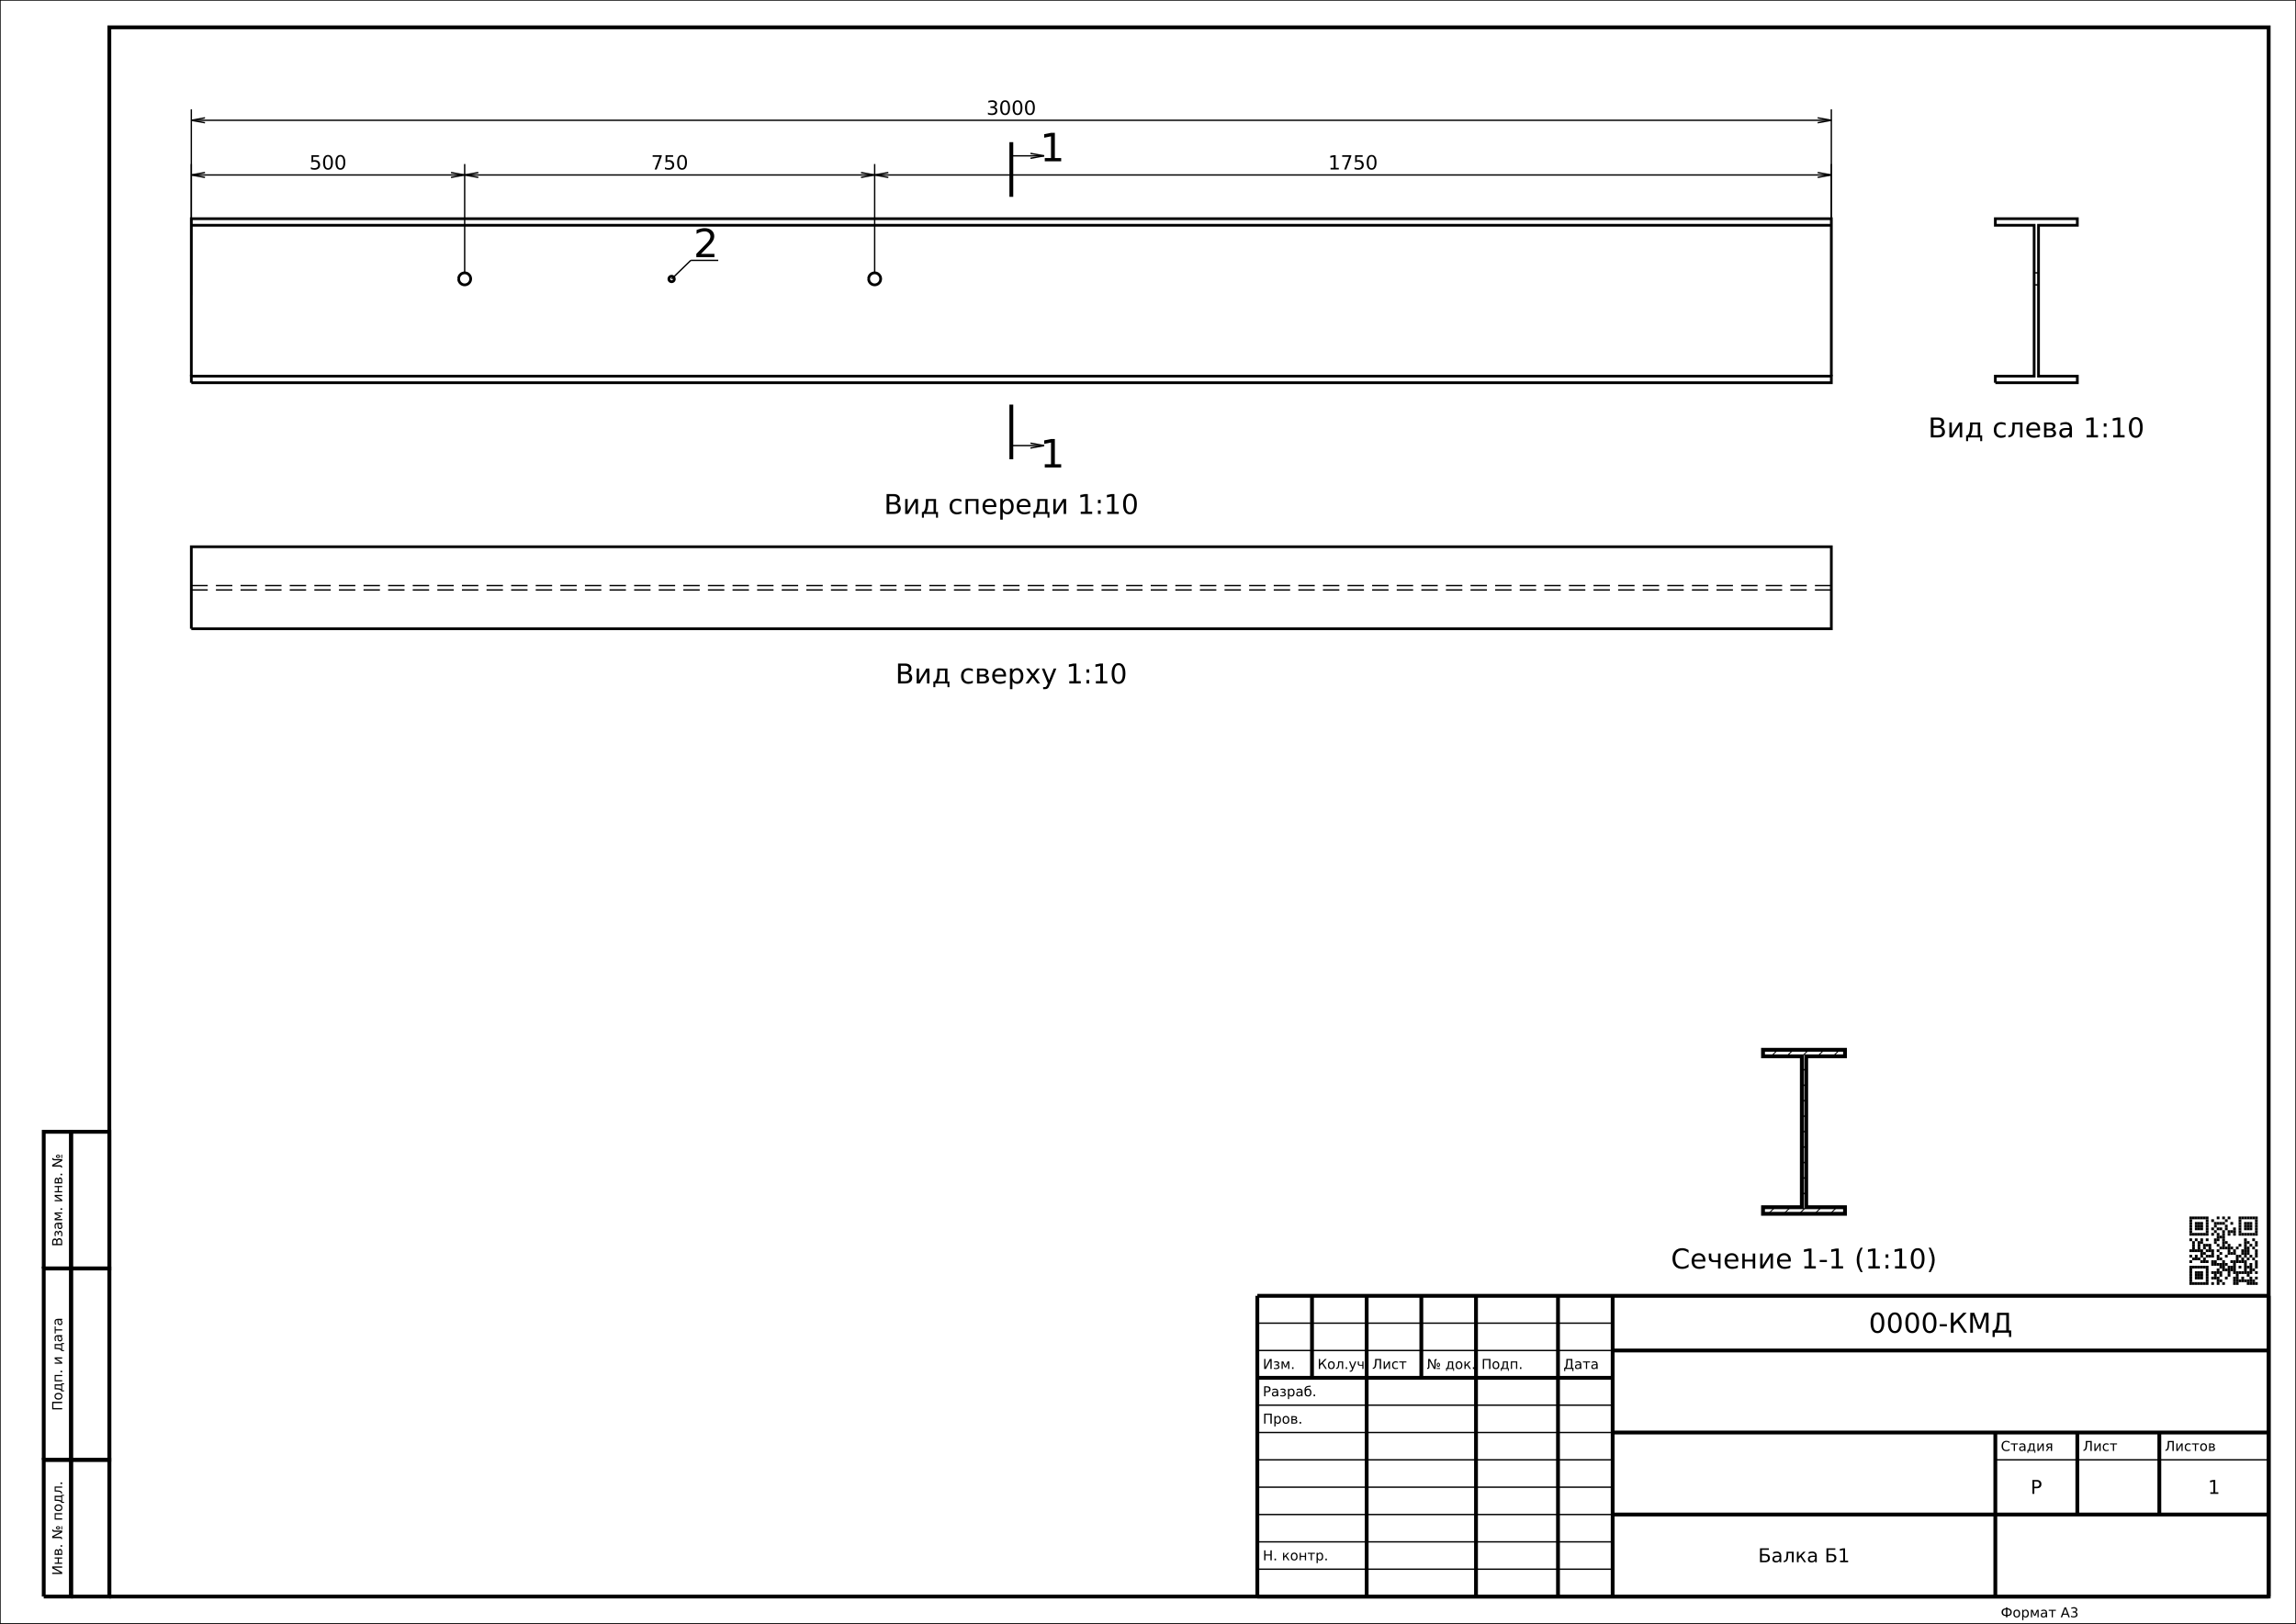
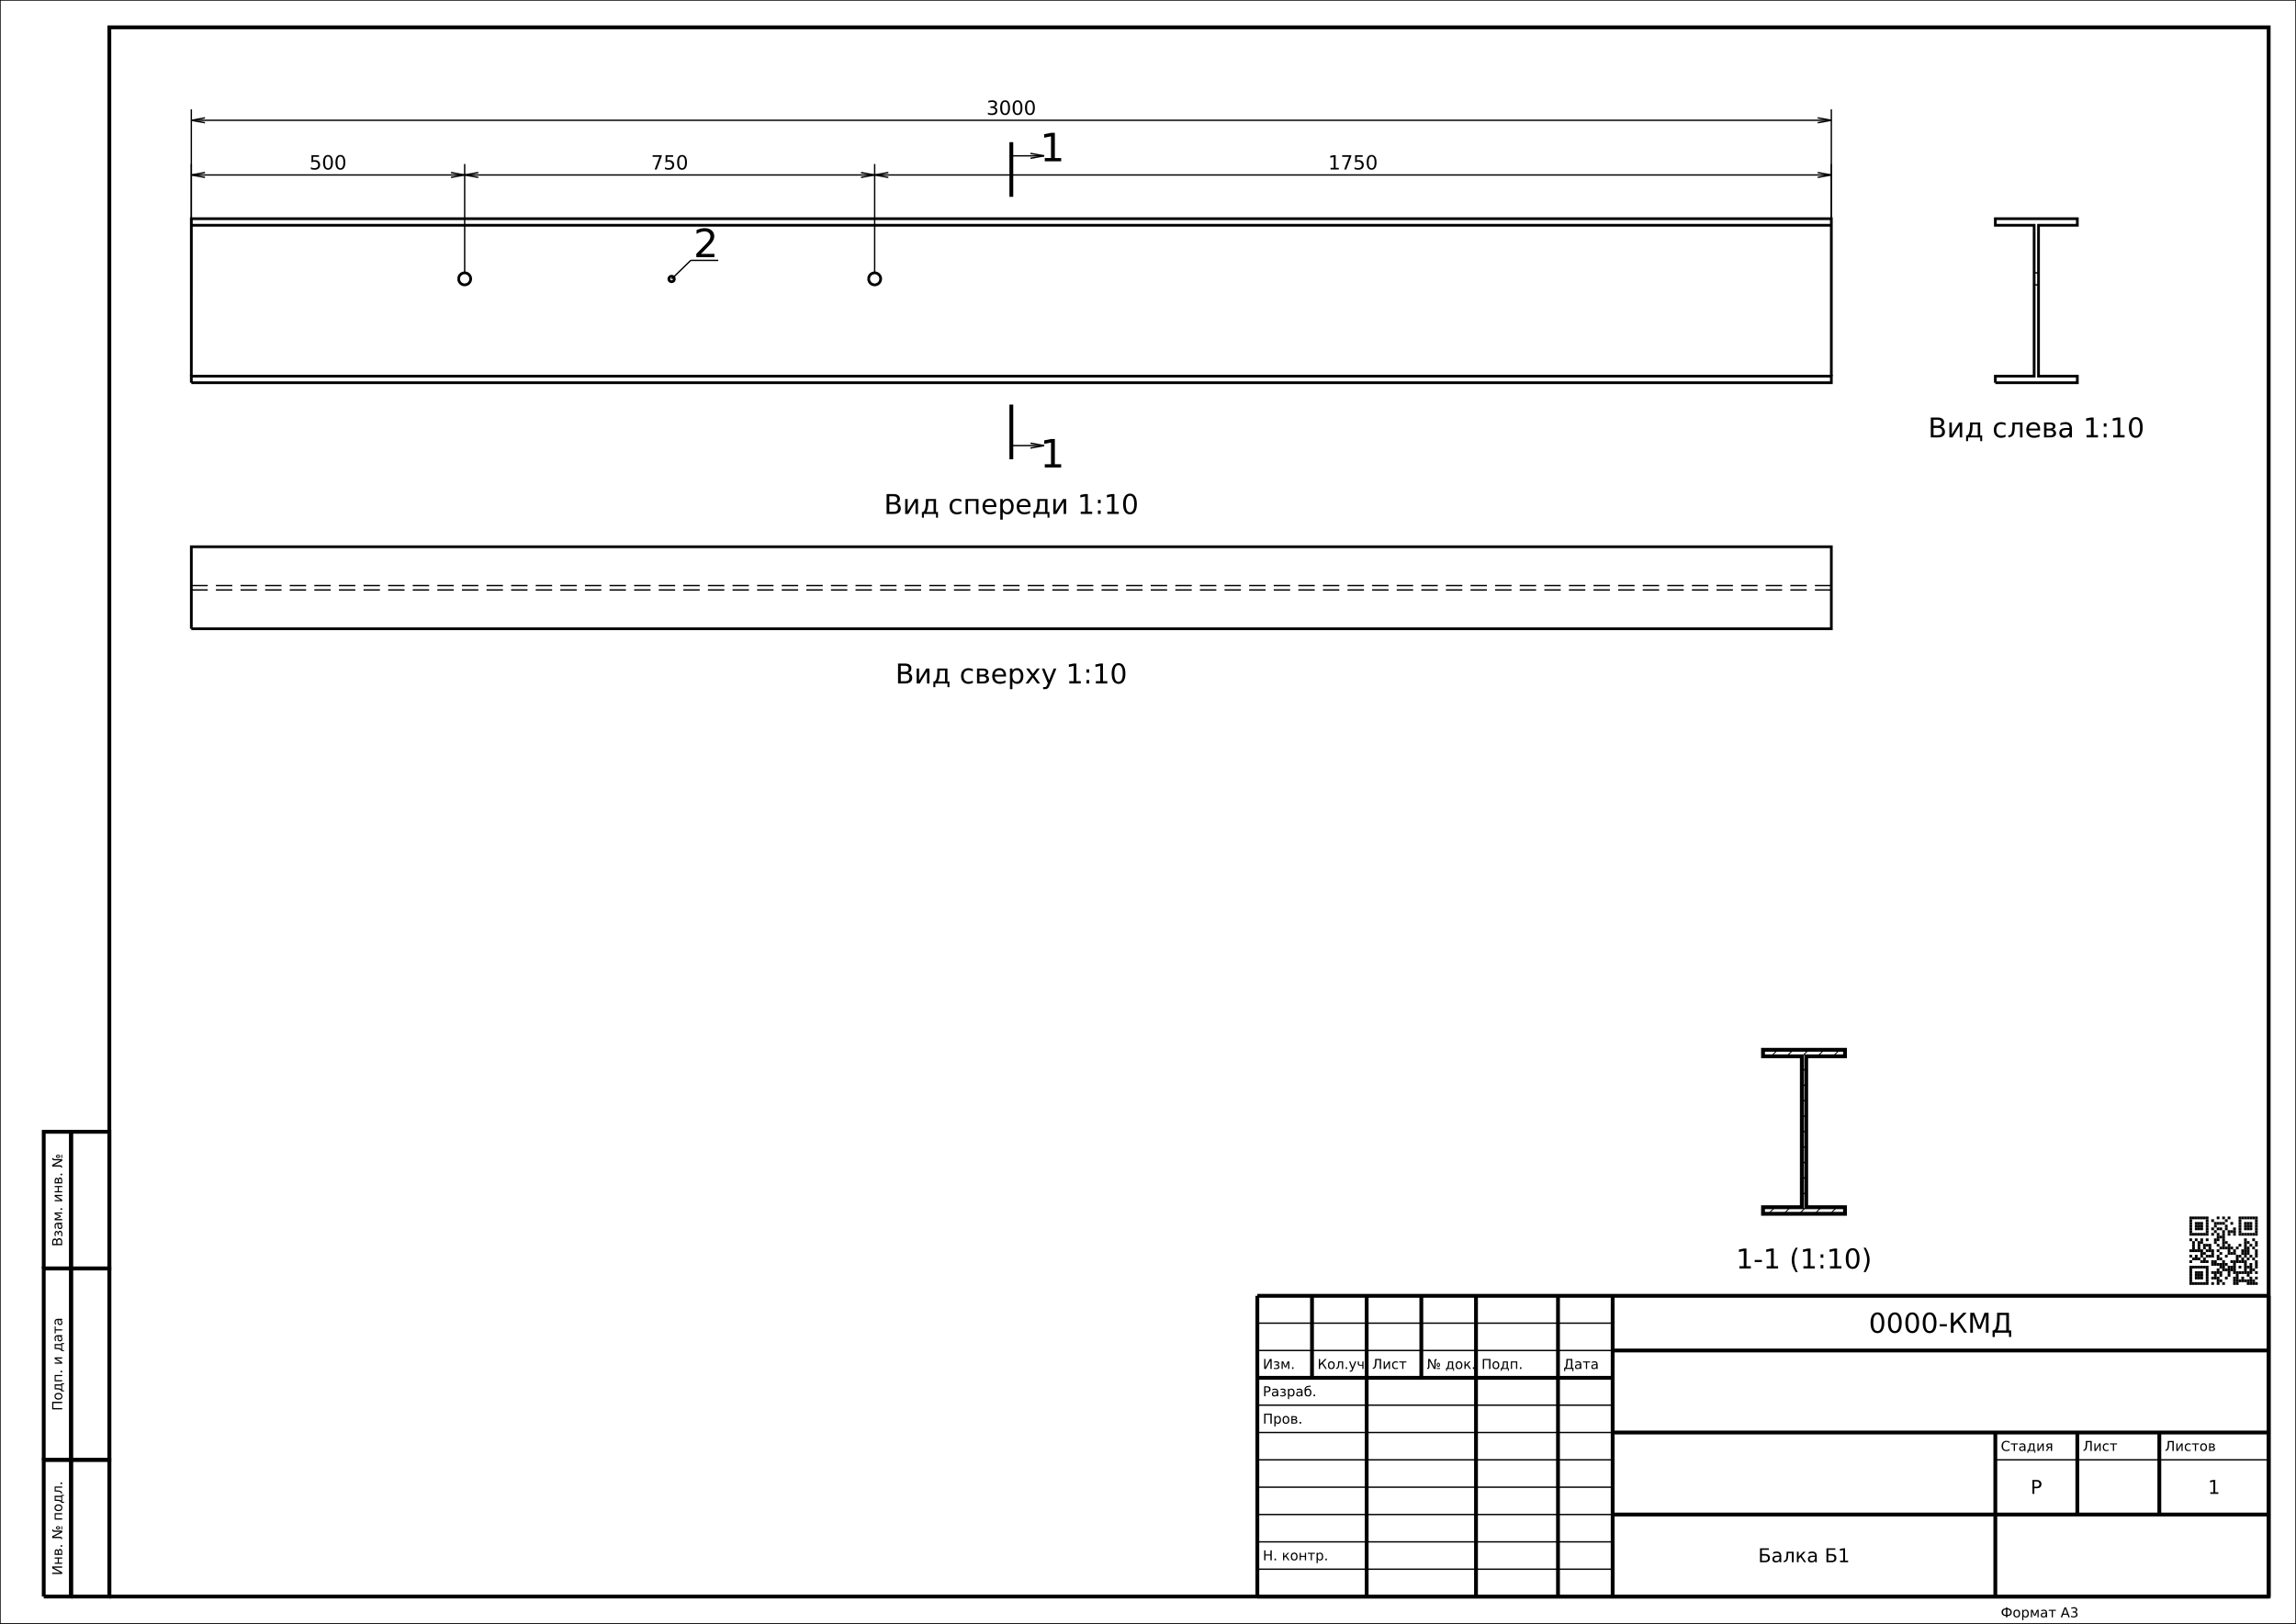
<svg xmlns="http://www.w3.org/2000/svg" width="420mm" height="297mm" viewBox="0 0 420 297" font-family="DejaVu Sans, Arial, sans-serif" data-drawing="900">
  <rect width="420" height="297" fill="#fff" />
  <polyline class="Thin" points="0,297 420,297 420,0 0,0 0,297" fill="none" stroke="#000" stroke-width="0.25" />
  <polyline class="Frame" points="20,292 415,292 415,5 20,5 20,292" fill="none" stroke="#000" stroke-width="0.7" />
  <polyline class="Frame" points="230,292 415,292" fill="none" stroke="#000" stroke-width="0.7" />
  <polyline class="Frame" points="415,292 415,237" fill="none" stroke="#000" stroke-width="0.7" />
  <polyline class="Frame" points="415,237 230,237" fill="none" stroke="#000" stroke-width="0.7" />
  <polyline class="Frame" points="230,237 230,292" fill="none" stroke="#000" stroke-width="0.7" />
  <polyline class="Thin" points="230,287 295,287" fill="none" stroke="#000" stroke-width="0.25" />
  <polyline class="Thin" points="230,282 295,282" fill="none" stroke="#000" stroke-width="0.25" />
  <polyline class="Thin" points="230,277 295,277" fill="none" stroke="#000" stroke-width="0.25" />
  <polyline class="Thin" points="230,272 295,272" fill="none" stroke="#000" stroke-width="0.25" />
  <polyline class="Thin" points="230,267 295,267" fill="none" stroke="#000" stroke-width="0.25" />
  <polyline class="Thin" points="230,262 295,262" fill="none" stroke="#000" stroke-width="0.25" />
  <polyline class="Thin" points="230,257 295,257" fill="none" stroke="#000" stroke-width="0.25" />
  <polyline class="Frame" points="230,252 295,252" fill="none" stroke="#000" stroke-width="0.7" />
  <polyline class="Thin" points="230,247 295,247" fill="none" stroke="#000" stroke-width="0.25" />
  <polyline class="Thin" points="230,242 295,242" fill="none" stroke="#000" stroke-width="0.25" />
  <polyline class="Frame" points="240,252 240,237" fill="none" stroke="#000" stroke-width="0.7" />
  <polyline class="Frame" points="260,252 260,237" fill="none" stroke="#000" stroke-width="0.7" />
  <polyline class="Frame" points="250,292 250,237" fill="none" stroke="#000" stroke-width="0.7" />
  <polyline class="Frame" points="270,292 270,237" fill="none" stroke="#000" stroke-width="0.7" />
  <polyline class="Frame" points="285,292 285,237" fill="none" stroke="#000" stroke-width="0.7" />
  <polyline class="Frame" points="295,292 295,237" fill="none" stroke="#000" stroke-width="0.7" />
  <polyline class="Frame" points="295,247 415,247" fill="none" stroke="#000" stroke-width="0.7" />
  <polyline class="Frame" points="295,262 415,262" fill="none" stroke="#000" stroke-width="0.7" />
  <polyline class="Thin" points="365,267 415,267" fill="none" stroke="#000" stroke-width="0.25" />
  <polyline class="Frame" points="295,277 415,277" fill="none" stroke="#000" stroke-width="0.7" />
  <polyline class="Frame" points="365,292 365,262" fill="none" stroke="#000" stroke-width="0.7" />
  <polyline class="Frame" points="380,277 380,262" fill="none" stroke="#000" stroke-width="0.7" />
  <polyline class="Frame" points="395,277 395,262" fill="none" stroke="#000" stroke-width="0.7" />
  <polyline class="Frame" points="8,292 13,292 13,267 8,267 8,292" fill="none" stroke="#000" stroke-width="0.7" />
  <polyline class="Frame" points="13,292 20,292 20,267 13,267 13,292" fill="none" stroke="#000" stroke-width="0.7" />
  <polyline class="Frame" points="8,267 13,267 13,232 8,232 8,267" fill="none" stroke="#000" stroke-width="0.7" />
  <polyline class="Frame" points="13,267 20,267 20,232 13,232 13,267" fill="none" stroke="#000" stroke-width="0.7" />
  <polyline class="Frame" points="8,232 13,232 13,207 8,207 8,232" fill="none" stroke="#000" stroke-width="0.7" />
  <polyline class="Frame" points="13,232 20,232 20,207 13,207 13,232" fill="none" stroke="#000" stroke-width="0.7" />
  <rect x="400.5" y="222.5" width="0.5" height="0.5" fill="#000" />
  <rect x="401" y="222.5" width="0.5" height="0.5" fill="#000" />
  <rect x="401.5" y="222.5" width="0.5" height="0.5" fill="#000" />
  <rect x="402" y="222.5" width="0.5" height="0.5" fill="#000" />
  <rect x="402.5" y="222.5" width="0.5" height="0.5" fill="#000" />
  <rect x="403" y="222.5" width="0.5" height="0.5" fill="#000" />
  <rect x="403.5" y="222.5" width="0.5" height="0.5" fill="#000" />
  <rect x="405.5" y="222.5" width="0.5" height="0.5" fill="#000" />
  <rect x="406.5" y="222.5" width="0.5" height="0.5" fill="#000" />
  <rect x="407.5" y="222.5" width="0.5" height="0.5" fill="#000" />
  <rect x="409.5" y="222.5" width="0.5" height="0.5" fill="#000" />
  <rect x="410" y="222.5" width="0.5" height="0.5" fill="#000" />
  <rect x="410.5" y="222.5" width="0.5" height="0.5" fill="#000" />
  <rect x="411" y="222.5" width="0.5" height="0.5" fill="#000" />
  <rect x="411.5" y="222.5" width="0.5" height="0.5" fill="#000" />
  <rect x="412" y="222.5" width="0.5" height="0.5" fill="#000" />
  <rect x="412.5" y="222.5" width="0.5" height="0.5" fill="#000" />
  <rect x="400.5" y="223" width="0.5" height="0.5" fill="#000" />
  <rect x="403.5" y="223" width="0.5" height="0.5" fill="#000" />
  <rect x="404.5" y="223" width="0.5" height="0.5" fill="#000" />
  <rect x="407" y="223" width="0.5" height="0.5" fill="#000" />
  <rect x="409.5" y="223" width="0.5" height="0.5" fill="#000" />
  <rect x="412.5" y="223" width="0.5" height="0.5" fill="#000" />
  <rect x="400.5" y="223.5" width="0.5" height="0.5" fill="#000" />
  <rect x="401.5" y="223.5" width="0.5" height="0.5" fill="#000" />
  <rect x="402" y="223.5" width="0.5" height="0.5" fill="#000" />
  <rect x="402.5" y="223.5" width="0.5" height="0.5" fill="#000" />
  <rect x="403.5" y="223.5" width="0.5" height="0.5" fill="#000" />
  <rect x="405" y="223.5" width="0.5" height="0.5" fill="#000" />
  <rect x="405.5" y="223.5" width="0.5" height="0.5" fill="#000" />
  <rect x="406" y="223.5" width="0.5" height="0.5" fill="#000" />
  <rect x="406.5" y="223.5" width="0.5" height="0.5" fill="#000" />
  <rect x="408" y="223.5" width="0.5" height="0.5" fill="#000" />
  <rect x="409.5" y="223.5" width="0.5" height="0.5" fill="#000" />
  <rect x="410.5" y="223.5" width="0.5" height="0.5" fill="#000" />
  <rect x="411" y="223.5" width="0.5" height="0.5" fill="#000" />
  <rect x="411.5" y="223.5" width="0.5" height="0.5" fill="#000" />
  <rect x="412.5" y="223.5" width="0.5" height="0.5" fill="#000" />
  <rect x="400.5" y="224" width="0.5" height="0.5" fill="#000" />
  <rect x="401.5" y="224" width="0.5" height="0.5" fill="#000" />
  <rect x="402" y="224" width="0.5" height="0.5" fill="#000" />
  <rect x="402.5" y="224" width="0.5" height="0.5" fill="#000" />
  <rect x="403.5" y="224" width="0.5" height="0.5" fill="#000" />
  <rect x="405" y="224" width="0.5" height="0.5" fill="#000" />
  <rect x="407" y="224" width="0.5" height="0.5" fill="#000" />
  <rect x="409.5" y="224" width="0.5" height="0.5" fill="#000" />
  <rect x="410.5" y="224" width="0.5" height="0.5" fill="#000" />
  <rect x="411" y="224" width="0.5" height="0.5" fill="#000" />
  <rect x="411.5" y="224" width="0.5" height="0.5" fill="#000" />
  <rect x="412.5" y="224" width="0.5" height="0.5" fill="#000" />
  <rect x="400.5" y="224.5" width="0.5" height="0.5" fill="#000" />
  <rect x="401.5" y="224.5" width="0.5" height="0.5" fill="#000" />
  <rect x="402" y="224.5" width="0.5" height="0.5" fill="#000" />
  <rect x="402.5" y="224.5" width="0.5" height="0.5" fill="#000" />
  <rect x="403.5" y="224.5" width="0.5" height="0.5" fill="#000" />
  <rect x="404.5" y="224.5" width="0.5" height="0.5" fill="#000" />
  <rect x="405.5" y="224.5" width="0.5" height="0.5" fill="#000" />
  <rect x="406" y="224.5" width="0.5" height="0.5" fill="#000" />
  <rect x="407" y="224.5" width="0.5" height="0.5" fill="#000" />
  <rect x="408.5" y="224.5" width="0.5" height="0.5" fill="#000" />
  <rect x="409.5" y="224.5" width="0.5" height="0.5" fill="#000" />
  <rect x="410.5" y="224.5" width="0.5" height="0.5" fill="#000" />
  <rect x="411" y="224.5" width="0.5" height="0.5" fill="#000" />
  <rect x="411.5" y="224.5" width="0.5" height="0.5" fill="#000" />
  <rect x="412.5" y="224.5" width="0.5" height="0.5" fill="#000" />
  <rect x="400.5" y="225" width="0.5" height="0.5" fill="#000" />
  <rect x="403.5" y="225" width="0.5" height="0.5" fill="#000" />
  <rect x="405" y="225" width="0.5" height="0.5" fill="#000" />
  <rect x="406.5" y="225" width="0.5" height="0.5" fill="#000" />
  <rect x="407.5" y="225" width="0.5" height="0.5" fill="#000" />
  <rect x="408" y="225" width="0.5" height="0.5" fill="#000" />
  <rect x="408.5" y="225" width="0.5" height="0.5" fill="#000" />
  <rect x="409.5" y="225" width="0.5" height="0.5" fill="#000" />
  <rect x="412.5" y="225" width="0.5" height="0.5" fill="#000" />
  <rect x="400.5" y="225.5" width="0.5" height="0.5" fill="#000" />
  <rect x="401" y="225.5" width="0.5" height="0.5" fill="#000" />
  <rect x="401.5" y="225.5" width="0.5" height="0.5" fill="#000" />
  <rect x="402" y="225.5" width="0.5" height="0.5" fill="#000" />
  <rect x="402.5" y="225.5" width="0.5" height="0.5" fill="#000" />
  <rect x="403" y="225.5" width="0.5" height="0.5" fill="#000" />
  <rect x="403.5" y="225.5" width="0.5" height="0.5" fill="#000" />
  <rect x="404.5" y="225.5" width="0.5" height="0.5" fill="#000" />
  <rect x="405.5" y="225.5" width="0.5" height="0.5" fill="#000" />
  <rect x="406.5" y="225.5" width="0.5" height="0.5" fill="#000" />
  <rect x="407.5" y="225.5" width="0.5" height="0.5" fill="#000" />
  <rect x="408.5" y="225.5" width="0.5" height="0.5" fill="#000" />
  <rect x="409.5" y="225.5" width="0.5" height="0.5" fill="#000" />
  <rect x="410" y="225.5" width="0.5" height="0.5" fill="#000" />
  <rect x="410.5" y="225.5" width="0.5" height="0.5" fill="#000" />
  <rect x="411" y="225.5" width="0.5" height="0.5" fill="#000" />
  <rect x="411.5" y="225.5" width="0.5" height="0.5" fill="#000" />
  <rect x="412" y="225.5" width="0.5" height="0.5" fill="#000" />
  <rect x="412.5" y="225.5" width="0.5" height="0.5" fill="#000" />
  <rect x="405.5" y="226" width="0.5" height="0.5" fill="#000" />
  <rect x="406" y="226" width="0.5" height="0.5" fill="#000" />
  <rect x="406.5" y="226" width="0.5" height="0.5" fill="#000" />
  <rect x="400.5" y="226.5" width="0.5" height="0.5" fill="#000" />
  <rect x="401.5" y="226.5" width="0.5" height="0.5" fill="#000" />
  <rect x="402.5" y="226.5" width="0.5" height="0.5" fill="#000" />
  <rect x="403.5" y="226.5" width="0.5" height="0.5" fill="#000" />
  <rect x="405" y="226.5" width="0.5" height="0.5" fill="#000" />
  <rect x="405.5" y="226.5" width="0.5" height="0.5" fill="#000" />
  <rect x="406.5" y="226.5" width="0.5" height="0.5" fill="#000" />
  <rect x="410.5" y="226.5" width="0.5" height="0.5" fill="#000" />
  <rect x="412" y="226.5" width="0.5" height="0.5" fill="#000" />
  <rect x="401" y="227" width="0.5" height="0.5" fill="#000" />
  <rect x="402" y="227" width="0.5" height="0.5" fill="#000" />
  <rect x="402.5" y="227" width="0.5" height="0.5" fill="#000" />
  <rect x="405" y="227" width="0.5" height="0.5" fill="#000" />
  <rect x="406.5" y="227" width="0.5" height="0.5" fill="#000" />
  <rect x="407" y="227" width="0.5" height="0.5" fill="#000" />
  <rect x="410.5" y="227" width="0.5" height="0.5" fill="#000" />
  <rect x="411" y="227" width="0.5" height="0.5" fill="#000" />
  <rect x="412.5" y="227" width="0.5" height="0.5" fill="#000" />
  <rect x="401" y="227.5" width="0.5" height="0.5" fill="#000" />
  <rect x="402" y="227.5" width="0.5" height="0.5" fill="#000" />
  <rect x="403" y="227.5" width="0.5" height="0.5" fill="#000" />
  <rect x="403.5" y="227.5" width="0.5" height="0.5" fill="#000" />
  <rect x="404" y="227.5" width="0.5" height="0.5" fill="#000" />
  <rect x="405.5" y="227.5" width="0.5" height="0.5" fill="#000" />
  <rect x="406.5" y="227.5" width="0.5" height="0.5" fill="#000" />
  <rect x="407.5" y="227.5" width="0.5" height="0.5" fill="#000" />
  <rect x="409.5" y="227.5" width="0.5" height="0.5" fill="#000" />
  <rect x="410.5" y="227.5" width="0.5" height="0.5" fill="#000" />
  <rect x="411.5" y="227.5" width="0.5" height="0.5" fill="#000" />
  <rect x="412.5" y="227.5" width="0.5" height="0.5" fill="#000" />
  <rect x="401" y="228" width="0.5" height="0.5" fill="#000" />
  <rect x="402" y="228" width="0.5" height="0.5" fill="#000" />
  <rect x="403" y="228" width="0.5" height="0.5" fill="#000" />
  <rect x="404" y="228" width="0.5" height="0.5" fill="#000" />
  <rect x="406" y="228" width="0.5" height="0.5" fill="#000" />
  <rect x="406.5" y="228" width="0.5" height="0.5" fill="#000" />
  <rect x="407" y="228" width="0.5" height="0.5" fill="#000" />
  <rect x="407.5" y="228" width="0.5" height="0.5" fill="#000" />
  <rect x="408" y="228" width="0.5" height="0.5" fill="#000" />
  <rect x="409" y="228" width="0.5" height="0.5" fill="#000" />
  <rect x="410.5" y="228" width="0.5" height="0.5" fill="#000" />
  <rect x="411" y="228" width="0.5" height="0.5" fill="#000" />
  <rect x="412" y="228" width="0.5" height="0.5" fill="#000" />
  <rect x="400.5" y="228.5" width="0.5" height="0.5" fill="#000" />
  <rect x="401" y="228.5" width="0.5" height="0.5" fill="#000" />
  <rect x="401.5" y="228.5" width="0.5" height="0.5" fill="#000" />
  <rect x="402" y="228.5" width="0.5" height="0.5" fill="#000" />
  <rect x="402.5" y="228.5" width="0.5" height="0.5" fill="#000" />
  <rect x="403.5" y="228.5" width="0.5" height="0.5" fill="#000" />
  <rect x="404" y="228.5" width="0.5" height="0.5" fill="#000" />
  <rect x="404.5" y="228.5" width="0.5" height="0.5" fill="#000" />
  <rect x="405.5" y="228.5" width="0.5" height="0.5" fill="#000" />
  <rect x="407.5" y="228.5" width="0.5" height="0.5" fill="#000" />
  <rect x="408.5" y="228.5" width="0.5" height="0.5" fill="#000" />
  <rect x="410" y="228.5" width="0.5" height="0.5" fill="#000" />
  <rect x="410.5" y="228.5" width="0.5" height="0.5" fill="#000" />
  <rect x="411" y="228.5" width="0.5" height="0.5" fill="#000" />
  <rect x="412.5" y="228.5" width="0.5" height="0.5" fill="#000" />
  <rect x="402.5" y="229" width="0.5" height="0.5" fill="#000" />
  <rect x="403" y="229" width="0.5" height="0.5" fill="#000" />
  <rect x="404.5" y="229" width="0.5" height="0.5" fill="#000" />
  <rect x="406" y="229" width="0.5" height="0.5" fill="#000" />
  <rect x="407.5" y="229" width="0.5" height="0.5" fill="#000" />
  <rect x="408" y="229" width="0.5" height="0.5" fill="#000" />
  <rect x="408.5" y="229" width="0.5" height="0.5" fill="#000" />
  <rect x="410" y="229" width="0.5" height="0.5" fill="#000" />
  <rect x="410.5" y="229" width="0.5" height="0.5" fill="#000" />
  <rect x="411" y="229" width="0.5" height="0.5" fill="#000" />
  <rect x="412.5" y="229" width="0.5" height="0.5" fill="#000" />
  <rect x="400.5" y="229.5" width="0.5" height="0.5" fill="#000" />
  <rect x="401.5" y="229.5" width="0.5" height="0.5" fill="#000" />
  <rect x="402.5" y="229.5" width="0.5" height="0.5" fill="#000" />
  <rect x="403.5" y="229.5" width="0.5" height="0.5" fill="#000" />
  <rect x="404" y="229.5" width="0.5" height="0.5" fill="#000" />
  <rect x="404.5" y="229.5" width="0.5" height="0.5" fill="#000" />
  <rect x="405.5" y="229.5" width="0.5" height="0.5" fill="#000" />
  <rect x="407" y="229.5" width="0.5" height="0.5" fill="#000" />
  <rect x="409" y="229.5" width="0.5" height="0.5" fill="#000" />
  <rect x="409.5" y="229.5" width="0.5" height="0.5" fill="#000" />
  <rect x="410.5" y="229.5" width="0.5" height="0.5" fill="#000" />
  <rect x="411.5" y="229.5" width="0.5" height="0.5" fill="#000" />
  <rect x="412.5" y="229.5" width="0.5" height="0.5" fill="#000" />
  <rect x="401" y="230" width="0.5" height="0.5" fill="#000" />
  <rect x="401.5" y="230" width="0.5" height="0.5" fill="#000" />
  <rect x="402" y="230" width="0.5" height="0.5" fill="#000" />
  <rect x="403" y="230" width="0.5" height="0.5" fill="#000" />
  <rect x="405.5" y="230" width="0.5" height="0.5" fill="#000" />
  <rect x="406" y="230" width="0.5" height="0.5" fill="#000" />
  <rect x="409" y="230" width="0.5" height="0.5" fill="#000" />
  <rect x="410" y="230" width="0.5" height="0.5" fill="#000" />
  <rect x="411" y="230" width="0.5" height="0.5" fill="#000" />
  <rect x="412" y="230" width="0.5" height="0.5" fill="#000" />
  <rect x="400.5" y="230.5" width="0.5" height="0.5" fill="#000" />
  <rect x="402.5" y="230.5" width="0.5" height="0.5" fill="#000" />
  <rect x="403" y="230.5" width="0.5" height="0.5" fill="#000" />
  <rect x="403.5" y="230.5" width="0.5" height="0.5" fill="#000" />
  <rect x="404.5" y="230.5" width="0.5" height="0.5" fill="#000" />
  <rect x="405" y="230.5" width="0.5" height="0.5" fill="#000" />
  <rect x="406.5" y="230.5" width="0.5" height="0.5" fill="#000" />
  <rect x="408" y="230.5" width="0.5" height="0.5" fill="#000" />
  <rect x="408.5" y="230.5" width="0.5" height="0.5" fill="#000" />
  <rect x="409" y="230.5" width="0.5" height="0.5" fill="#000" />
  <rect x="409.5" y="230.5" width="0.5" height="0.5" fill="#000" />
  <rect x="410" y="230.5" width="0.5" height="0.5" fill="#000" />
  <rect x="410.5" y="230.5" width="0.5" height="0.5" fill="#000" />
  <rect x="412.5" y="230.5" width="0.5" height="0.5" fill="#000" />
  <rect x="404.5" y="231" width="0.5" height="0.5" fill="#000" />
  <rect x="405" y="231" width="0.5" height="0.5" fill="#000" />
  <rect x="405.5" y="231" width="0.5" height="0.5" fill="#000" />
  <rect x="406" y="231" width="0.5" height="0.5" fill="#000" />
  <rect x="406.5" y="231" width="0.5" height="0.5" fill="#000" />
  <rect x="407" y="231" width="0.5" height="0.5" fill="#000" />
  <rect x="408.5" y="231" width="0.5" height="0.5" fill="#000" />
  <rect x="410.5" y="231" width="0.5" height="0.5" fill="#000" />
  <rect x="411.5" y="231" width="0.5" height="0.5" fill="#000" />
  <rect x="412.5" y="231" width="0.5" height="0.5" fill="#000" />
  <rect x="400.5" y="231.5" width="0.5" height="0.5" fill="#000" />
  <rect x="401" y="231.5" width="0.5" height="0.5" fill="#000" />
  <rect x="401.5" y="231.5" width="0.5" height="0.5" fill="#000" />
  <rect x="402" y="231.5" width="0.5" height="0.5" fill="#000" />
  <rect x="402.5" y="231.5" width="0.5" height="0.5" fill="#000" />
  <rect x="403" y="231.5" width="0.5" height="0.5" fill="#000" />
  <rect x="403.5" y="231.5" width="0.5" height="0.5" fill="#000" />
  <rect x="406" y="231.5" width="0.5" height="0.5" fill="#000" />
  <rect x="406.5" y="231.5" width="0.5" height="0.5" fill="#000" />
  <rect x="407.5" y="231.5" width="0.5" height="0.5" fill="#000" />
  <rect x="408" y="231.5" width="0.5" height="0.5" fill="#000" />
  <rect x="408.5" y="231.5" width="0.5" height="0.5" fill="#000" />
  <rect x="409.5" y="231.5" width="0.5" height="0.5" fill="#000" />
  <rect x="410.5" y="231.5" width="0.5" height="0.5" fill="#000" />
  <rect x="411" y="231.5" width="0.5" height="0.5" fill="#000" />
  <rect x="411.5" y="231.5" width="0.5" height="0.5" fill="#000" />
  <rect x="412.5" y="231.5" width="0.5" height="0.5" fill="#000" />
  <rect x="400.5" y="232" width="0.5" height="0.5" fill="#000" />
  <rect x="403.5" y="232" width="0.5" height="0.5" fill="#000" />
  <rect x="405.5" y="232" width="0.5" height="0.5" fill="#000" />
  <rect x="406.5" y="232" width="0.5" height="0.5" fill="#000" />
  <rect x="407" y="232" width="0.5" height="0.5" fill="#000" />
  <rect x="407.5" y="232" width="0.5" height="0.5" fill="#000" />
  <rect x="408" y="232" width="0.5" height="0.5" fill="#000" />
  <rect x="408.5" y="232" width="0.5" height="0.5" fill="#000" />
  <rect x="410.5" y="232" width="0.5" height="0.5" fill="#000" />
  <rect x="411.5" y="232" width="0.5" height="0.5" fill="#000" />
  <rect x="412" y="232" width="0.5" height="0.5" fill="#000" />
  <rect x="400.5" y="232.5" width="0.5" height="0.5" fill="#000" />
  <rect x="401.5" y="232.5" width="0.5" height="0.5" fill="#000" />
  <rect x="402" y="232.5" width="0.5" height="0.5" fill="#000" />
  <rect x="402.5" y="232.5" width="0.5" height="0.5" fill="#000" />
  <rect x="403.5" y="232.5" width="0.5" height="0.5" fill="#000" />
  <rect x="404.5" y="232.5" width="0.5" height="0.5" fill="#000" />
  <rect x="405" y="232.5" width="0.5" height="0.5" fill="#000" />
  <rect x="405.5" y="232.5" width="0.5" height="0.5" fill="#000" />
  <rect x="406" y="232.5" width="0.5" height="0.5" fill="#000" />
  <rect x="407.5" y="232.5" width="0.5" height="0.5" fill="#000" />
  <rect x="408.5" y="232.5" width="0.5" height="0.5" fill="#000" />
  <rect x="409" y="232.5" width="0.5" height="0.5" fill="#000" />
  <rect x="409.5" y="232.5" width="0.5" height="0.5" fill="#000" />
  <rect x="410" y="232.5" width="0.5" height="0.5" fill="#000" />
  <rect x="410.5" y="232.5" width="0.5" height="0.5" fill="#000" />
  <rect x="411" y="232.5" width="0.5" height="0.5" fill="#000" />
  <rect x="411.5" y="232.5" width="0.5" height="0.5" fill="#000" />
  <rect x="412.5" y="232.5" width="0.5" height="0.5" fill="#000" />
  <rect x="400.5" y="233" width="0.5" height="0.5" fill="#000" />
  <rect x="401.5" y="233" width="0.5" height="0.5" fill="#000" />
  <rect x="402" y="233" width="0.5" height="0.5" fill="#000" />
  <rect x="402.5" y="233" width="0.5" height="0.5" fill="#000" />
  <rect x="403.5" y="233" width="0.5" height="0.5" fill="#000" />
  <rect x="405" y="233" width="0.5" height="0.5" fill="#000" />
  <rect x="406" y="233" width="0.5" height="0.5" fill="#000" />
  <rect x="407.5" y="233" width="0.5" height="0.5" fill="#000" />
  <rect x="409" y="233" width="0.5" height="0.5" fill="#000" />
  <rect x="411" y="233" width="0.5" height="0.5" fill="#000" />
  <rect x="400.5" y="233.5" width="0.5" height="0.5" fill="#000" />
  <rect x="401.5" y="233.5" width="0.5" height="0.5" fill="#000" />
  <rect x="402" y="233.5" width="0.5" height="0.5" fill="#000" />
  <rect x="402.5" y="233.5" width="0.5" height="0.5" fill="#000" />
  <rect x="403.5" y="233.5" width="0.5" height="0.5" fill="#000" />
  <rect x="404.5" y="233.5" width="0.5" height="0.5" fill="#000" />
  <rect x="405" y="233.5" width="0.5" height="0.5" fill="#000" />
  <rect x="405.5" y="233.5" width="0.5" height="0.5" fill="#000" />
  <rect x="407" y="233.5" width="0.5" height="0.5" fill="#000" />
  <rect x="408.5" y="233.5" width="0.5" height="0.5" fill="#000" />
  <rect x="409" y="233.5" width="0.5" height="0.5" fill="#000" />
  <rect x="410" y="233.5" width="0.5" height="0.5" fill="#000" />
  <rect x="411.5" y="233.5" width="0.5" height="0.5" fill="#000" />
  <rect x="412.5" y="233.5" width="0.5" height="0.5" fill="#000" />
  <rect x="400.5" y="234" width="0.5" height="0.5" fill="#000" />
  <rect x="403.5" y="234" width="0.5" height="0.5" fill="#000" />
  <rect x="405.5" y="234" width="0.5" height="0.5" fill="#000" />
  <rect x="406" y="234" width="0.5" height="0.5" fill="#000" />
  <rect x="408.5" y="234" width="0.5" height="0.5" fill="#000" />
  <rect x="409" y="234" width="0.5" height="0.5" fill="#000" />
  <rect x="409.5" y="234" width="0.5" height="0.5" fill="#000" />
  <rect x="410" y="234" width="0.5" height="0.5" fill="#000" />
  <rect x="410.5" y="234" width="0.5" height="0.5" fill="#000" />
  <rect x="411" y="234" width="0.5" height="0.5" fill="#000" />
  <rect x="411.5" y="234" width="0.5" height="0.5" fill="#000" />
  <rect x="412" y="234" width="0.5" height="0.5" fill="#000" />
  <rect x="400.5" y="234.5" width="0.5" height="0.5" fill="#000" />
  <rect x="401" y="234.5" width="0.5" height="0.5" fill="#000" />
  <rect x="401.5" y="234.5" width="0.5" height="0.5" fill="#000" />
  <rect x="402" y="234.5" width="0.5" height="0.5" fill="#000" />
  <rect x="402.5" y="234.5" width="0.5" height="0.5" fill="#000" />
  <rect x="403" y="234.5" width="0.5" height="0.5" fill="#000" />
  <rect x="403.5" y="234.5" width="0.5" height="0.5" fill="#000" />
  <rect x="404.5" y="234.5" width="0.5" height="0.5" fill="#000" />
  <rect x="405.5" y="234.5" width="0.5" height="0.5" fill="#000" />
  <rect x="406.5" y="234.5" width="0.5" height="0.5" fill="#000" />
  <rect x="408.5" y="234.5" width="0.5" height="0.5" fill="#000" />
  <rect x="409" y="234.5" width="0.5" height="0.5" fill="#000" />
  <rect x="411" y="234.5" width="0.5" height="0.5" fill="#000" />
  <rect x="411.5" y="234.5" width="0.5" height="0.5" fill="#000" />
  <rect x="412" y="234.5" width="0.5" height="0.5" fill="#000" />
  <rect x="412.5" y="234.5" width="0.5" height="0.5" fill="#000" />
  <g class="view" data-view="1">
    <polyline class="Visible" data-object="8" points="35,70 35,68.8 335,68.8 335,70 35,70" fill="none" stroke="#000" stroke-width="0.5" />
    <polyline class="Visible" data-object="8" points="35,68.8 35,40 335,40 335,68.8" fill="none" stroke="#000" stroke-width="0.5" />
    <polyline class="Visible" data-object="8" points="35,41.2 335,41.2" fill="none" stroke="#000" stroke-width="0.5" />
    <polyline class="Visible" data-object="8" points="83.9,51.003 83.921,50.786 83.982,50.583 84.081,50.395 84.219,50.226 84.387,50.087 84.574,49.986 84.783,49.922 85,49.9 85.217,49.922 85.42,49.983 85.613,50.087 85.777,50.221 85.915,50.39 86.015,50.577 86.078,50.779 86.1,50.997 86.08,51.208 86.018,51.417 85.919,51.605 85.781,51.774 85.618,51.91 85.426,52.014 85.217,52.078 85,52.1 84.789,52.08 84.58,52.017 84.393,51.917 84.223,51.779 84.088,51.616 83.985,51.423 83.922,51.221 83.9,51.003" fill="none" stroke="#000" stroke-width="0.5" />
    <polyline class="Visible" data-object="8" points="158.9,51.003 158.922,51.221 158.985,51.423 159.085,51.61 159.223,51.779 159.393,51.917 159.586,52.019 159.789,52.08 160.007,52.1 160.217,52.078 160.426,52.014 160.618,51.91 160.781,51.774 160.919,51.605 161.018,51.417 161.08,51.208 161.1,50.997 161.078,50.779 161.013,50.571 160.908,50.379 160.772,50.216 160.602,50.079 160.414,49.981 160.204,49.919 159.993,49.9 159.783,49.922 159.574,49.986 159.382,50.09 159.219,50.226 159.081,50.395 158.982,50.583 158.921,50.786 158.9,51.003" fill="none" stroke="#000" stroke-width="0.5" />
    <polyline class="Visible" points="123.358,51.023 123.354,50.958 123.341,50.893 123.32,50.832 123.291,50.773 123.255,50.719 123.211,50.669 123.162,50.626 123.108,50.59 123.049,50.561 122.987,50.54 122.923,50.527 122.858,50.523 122.793,50.527 122.728,50.54 122.666,50.561 122.608,50.59 122.553,50.626 122.504,50.669 122.461,50.719 122.425,50.773 122.396,50.832 122.375,50.893 122.362,50.958 122.358,51.023 122.362,51.088 122.375,51.152 122.396,51.214 122.425,51.273 122.461,51.327 122.504,51.376 122.553,51.42 122.608,51.456 122.666,51.485 122.728,51.506 122.793,51.519 122.858,51.523 122.923,51.519 122.987,51.506 123.049,51.485 123.108,51.456 123.162,51.42 123.211,51.376 123.255,51.327 123.291,51.273 123.32,51.214 123.341,51.152 123.354,51.088 123.358,51.023" fill="none" stroke="#000" stroke-width="0.5" />
    <polyline class="Section" points="185,74 185,84" fill="none" stroke="#000" stroke-width="0.7" />
    <polyline class="Section" points="185,36 185,26" fill="none" stroke="#000" stroke-width="0.7" />
    <polyline class="Thin" data-object="8" points="122.858,51.023 126.358,47.623" fill="none" stroke="#000" stroke-width="0.25" />
    <polyline class="Thin" data-object="8" points="126.358,47.623 131.386,47.623" fill="none" stroke="#000" stroke-width="0.25" />
    <polyline class="Thin" points="185,81.5 191,81.5" fill="none" stroke="#000" stroke-width="0.25" />
    <polyline class="Thin" points="188.5,81.05 191,81.5 188.5,81.95" fill="none" stroke="#000" stroke-width="0.25" />
    <polyline class="Thin" points="185,28.5 191,28.5" fill="none" stroke="#000" stroke-width="0.25" />
    <polyline class="Thin" points="188.5,28.05 191,28.5 188.5,28.95" fill="none" stroke="#000" stroke-width="0.25" />
    <text x="185" y="94" font-size="5" text-anchor="middle" fill="#000">Вид спереди 1:10</text>
    <text x="126.858" y="47.023" font-size="7.143" text-anchor="start" fill="#000" data-object="8">2</text>
    <text x="192.5" y="85.5" font-size="7.143" text-anchor="middle" fill="#000">1</text>
    <text x="192.5" y="29.5" font-size="7.143" text-anchor="middle" fill="#000">1</text>
  </g>
  <g class="view" data-view="2">
    <polyline class="Hidden" data-object="8" points="35,107.9 335,107.9" fill="none" stroke="#000" stroke-width="0.25" stroke-dasharray="3 1.5" />
    <polyline class="Hidden" data-object="8" points="35,107.1 335,107.1" fill="none" stroke="#000" stroke-width="0.25" stroke-dasharray="3 1.5" />
    <polyline class="Visible" data-object="8" points="35,115 35,100 335,100 335,115 35,115" fill="none" stroke="#000" stroke-width="0.5" />
    <text x="185" y="125" font-size="5" text-anchor="middle" fill="#000">Вид сверху 1:10</text>
  </g>
  <g class="view" data-view="3">
    <polyline class="Hidden" data-object="8" points="372.1,52.1 372.9,52.1" fill="none" stroke="#000" stroke-width="0.25" stroke-dasharray="3 1.5" />
    <polyline class="Hidden" data-object="8" points="372.1,49.9 372.9,49.9" fill="none" stroke="#000" stroke-width="0.25" stroke-dasharray="3 1.5" />
    <polyline class="Visible" data-object="8" points="365,70 365,68.8 372.1,68.8 372.1,41.2 365,41.2 365,40 380,40 380,41.2 372.9,41.2 372.9,68.8 380,68.8 380,70 365,70" fill="none" stroke="#000" stroke-width="0.5" />
    <text x="372.5" y="80" font-size="5" text-anchor="middle" fill="#000">Вид слева 1:10</text>
  </g>
  <g class="view" data-view="4">
    <polyline class="Hatch" data-object="8" points="334.799,222 335.999,220.8" fill="none" stroke="#000" stroke-width="0.18" />
    <polyline class="Hatch" data-object="8" points="331.971,222 333.171,220.8" fill="none" stroke="#000" stroke-width="0.18" />
    <polyline class="Hatch" data-object="8" points="329.142,222 330.4,220.742" fill="none" stroke="#000" stroke-width="0.18" />
    <polyline class="Hatch" data-object="8" points="326.314,222 327.514,220.8" fill="none" stroke="#000" stroke-width="0.18" />
    <polyline class="Hatch" data-object="8" points="329.6,218.714 330.4,217.914" fill="none" stroke="#000" stroke-width="0.18" />
    <polyline class="Hatch" data-object="8" points="323.485,222 324.685,220.8" fill="none" stroke="#000" stroke-width="0.18" />
    <polyline class="Hatch" data-object="8" points="329.6,215.885 330.4,215.085" fill="none" stroke="#000" stroke-width="0.18" />
    <polyline class="Hatch" data-object="8" points="329.6,213.057 330.4,212.257" fill="none" stroke="#000" stroke-width="0.18" />
    <polyline class="Hatch" data-object="8" points="329.6,210.228 330.4,209.428" fill="none" stroke="#000" stroke-width="0.18" />
    <polyline class="Hatch" data-object="8" points="329.6,207.4 330.4,206.6" fill="none" stroke="#000" stroke-width="0.18" />
    <polyline class="Hatch" data-object="8" points="329.6,204.572 330.4,203.772" fill="none" stroke="#000" stroke-width="0.18" />
    <polyline class="Hatch" data-object="8" points="329.6,201.743 330.4,200.943" fill="none" stroke="#000" stroke-width="0.18" />
    <polyline class="Hatch" data-object="8" points="329.6,198.915 330.4,198.115" fill="none" stroke="#000" stroke-width="0.18" />
    <polyline class="Hatch" data-object="8" points="335.315,193.2 336.515,192" fill="none" stroke="#000" stroke-width="0.18" />
    <polyline class="Hatch" data-object="8" points="329.6,196.086 330.4,195.286" fill="none" stroke="#000" stroke-width="0.18" />
    <polyline class="Hatch" data-object="8" points="332.486,193.2 333.686,192" fill="none" stroke="#000" stroke-width="0.18" />
    <polyline class="Hatch" data-object="8" points="329.6,193.258 330.858,192" fill="none" stroke="#000" stroke-width="0.18" />
    <polyline class="Hatch" data-object="8" points="326.829,193.2 328.029,192" fill="none" stroke="#000" stroke-width="0.18" />
    <polyline class="Hatch" data-object="8" points="324.001,193.2 325.201,192" fill="none" stroke="#000" stroke-width="0.18" />
    <polyline class="Visible" data-object="8" points="322.5,222 322.5,220.8 329.6,220.8 329.6,193.2 322.5,193.2 322.5,192 337.5,192 337.5,193.2 330.4,193.2 330.4,220.8 337.5,220.8 337.5,222 322.5,222" fill="none" stroke="#000" stroke-width="0.5" />
    <polyline class="Section" data-object="8" points="330,222 322.5,222 322.5,220.8 329.6,220.8 329.6,193.2 322.5,193.2 322.5,192 337.5,192 337.5,193.2 330.4,193.2 330.4,220.8 337.5,220.8 337.5,222 330,222" fill="none" stroke="#000" stroke-width="0.7" />
-     <text x="330" y="232" font-size="5" text-anchor="middle" fill="#000">Сечение 1-1 (1:10)</text>
+     <text x="330" y="232" font-size="5" text-anchor="middle" fill="#000">1-1 (1:10)</text>
  </g>
  <g class="dimension" data-dimension="1" data-view="1">
    <polyline class="Thin" points="35,54 35,20" fill="none" stroke="#000" stroke-width="0.25" />
    <polyline class="Thin" points="335,54 335,20" fill="none" stroke="#000" stroke-width="0.25" />
    <polyline class="Thin" points="35,22 335,22" fill="none" stroke="#000" stroke-width="0.25" />
    <polyline class="Thin" points="37.5,22.45 35,22 37.5,21.55" fill="none" stroke="#000" stroke-width="0.25" />
    <polyline class="Thin" points="332.5,21.55 335,22 332.5,22.45" fill="none" stroke="#000" stroke-width="0.25" />
    <text x="185" y="21" font-size="3.571" text-anchor="middle" fill="#000">3000</text>
  </g>
  <g class="dimension" data-dimension="2" data-view="1">
    <polyline class="Thin" points="35,54 35,30" fill="none" stroke="#000" stroke-width="0.25" />
    <polyline class="Thin" points="85,50 85,30" fill="none" stroke="#000" stroke-width="0.25" />
    <polyline class="Thin" points="160,50 160,30" fill="none" stroke="#000" stroke-width="0.25" />
    <polyline class="Thin" points="335,54 335,30" fill="none" stroke="#000" stroke-width="0.25" />
    <polyline class="Thin" points="35,32 85,32" fill="none" stroke="#000" stroke-width="0.25" />
    <polyline class="Thin" points="37.5,32.45 35,32 37.5,31.55" fill="none" stroke="#000" stroke-width="0.25" />
    <polyline class="Thin" points="82.5,31.55 85,32 82.5,32.45" fill="none" stroke="#000" stroke-width="0.25" />
    <polyline class="Thin" points="85,32 160,32" fill="none" stroke="#000" stroke-width="0.25" />
    <polyline class="Thin" points="87.5,32.45 85,32 87.5,31.55" fill="none" stroke="#000" stroke-width="0.25" />
    <polyline class="Thin" points="157.5,31.55 160,32 157.5,32.45" fill="none" stroke="#000" stroke-width="0.25" />
    <polyline class="Thin" points="160,32 335,32" fill="none" stroke="#000" stroke-width="0.25" />
    <polyline class="Thin" points="162.5,32.45 160,32 162.5,31.55" fill="none" stroke="#000" stroke-width="0.25" />
    <polyline class="Thin" points="332.5,31.55 335,32 332.5,32.45" fill="none" stroke="#000" stroke-width="0.25" />
    <text x="60" y="31" font-size="3.571" text-anchor="middle" fill="#000">500</text>
    <text x="122.5" y="31" font-size="3.571" text-anchor="middle" fill="#000">750</text>
    <text x="247.5" y="31" font-size="3.571" text-anchor="middle" fill="#000">1750</text>
  </g>
  <text x="231" y="250.375" font-size="2.5" text-anchor="start" fill="#000">Изм.</text>
  <text x="241" y="250.375" font-size="2.5" text-anchor="start" fill="#000">Кол.уч</text>
  <text x="251" y="250.375" font-size="2.5" text-anchor="start" fill="#000">Лист</text>
  <text x="261" y="250.375" font-size="2.5" text-anchor="start" fill="#000">№ док.</text>
  <text x="271" y="250.375" font-size="2.5" text-anchor="start" fill="#000">Подп.</text>
  <text x="286" y="250.375" font-size="2.5" text-anchor="start" fill="#000">Дата</text>
  <text x="231" y="255.375" font-size="2.5" text-anchor="start" fill="#000">Разраб.</text>
  <text x="231" y="260.375" font-size="2.5" text-anchor="start" fill="#000">Пров.</text>
  <text x="231" y="285.375" font-size="2.5" text-anchor="start" fill="#000">Н. контр.</text>
  <text x="366" y="265.375" font-size="2.5" text-anchor="start" fill="#000">Стадия</text>
  <text x="381" y="265.375" font-size="2.5" text-anchor="start" fill="#000">Лист</text>
  <text x="396" y="265.375" font-size="2.5" text-anchor="start" fill="#000">Листов</text>
  <text x="355" y="243.75" font-size="5" text-anchor="middle" fill="#000">0000-КМД</text>
  <text x="330" y="285.725" font-size="3.5" text-anchor="middle" fill="#000">Балка Б1</text>
  <text x="372.5" y="273.225" font-size="3.5" text-anchor="middle" fill="#000">Р</text>
  <text x="405" y="273.225" font-size="3.5" text-anchor="middle" fill="#000">1</text>
  <text x="366" y="295.8" font-size="2.5" text-anchor="start" fill="#000">Формат A3</text>
  <text x="11.375" y="279.5" font-size="2.5" text-anchor="middle" fill="#000" transform="rotate(-90 11.375 279.5)">Инв. № подл.</text>
  <text x="11.375" y="249.5" font-size="2.5" text-anchor="middle" fill="#000" transform="rotate(-90 11.375 249.5)">Подп. и дата</text>
  <text x="11.375" y="219.5" font-size="2.5" text-anchor="middle" fill="#000" transform="rotate(-90 11.375 219.5)">Взам. инв. №</text>
</svg>
